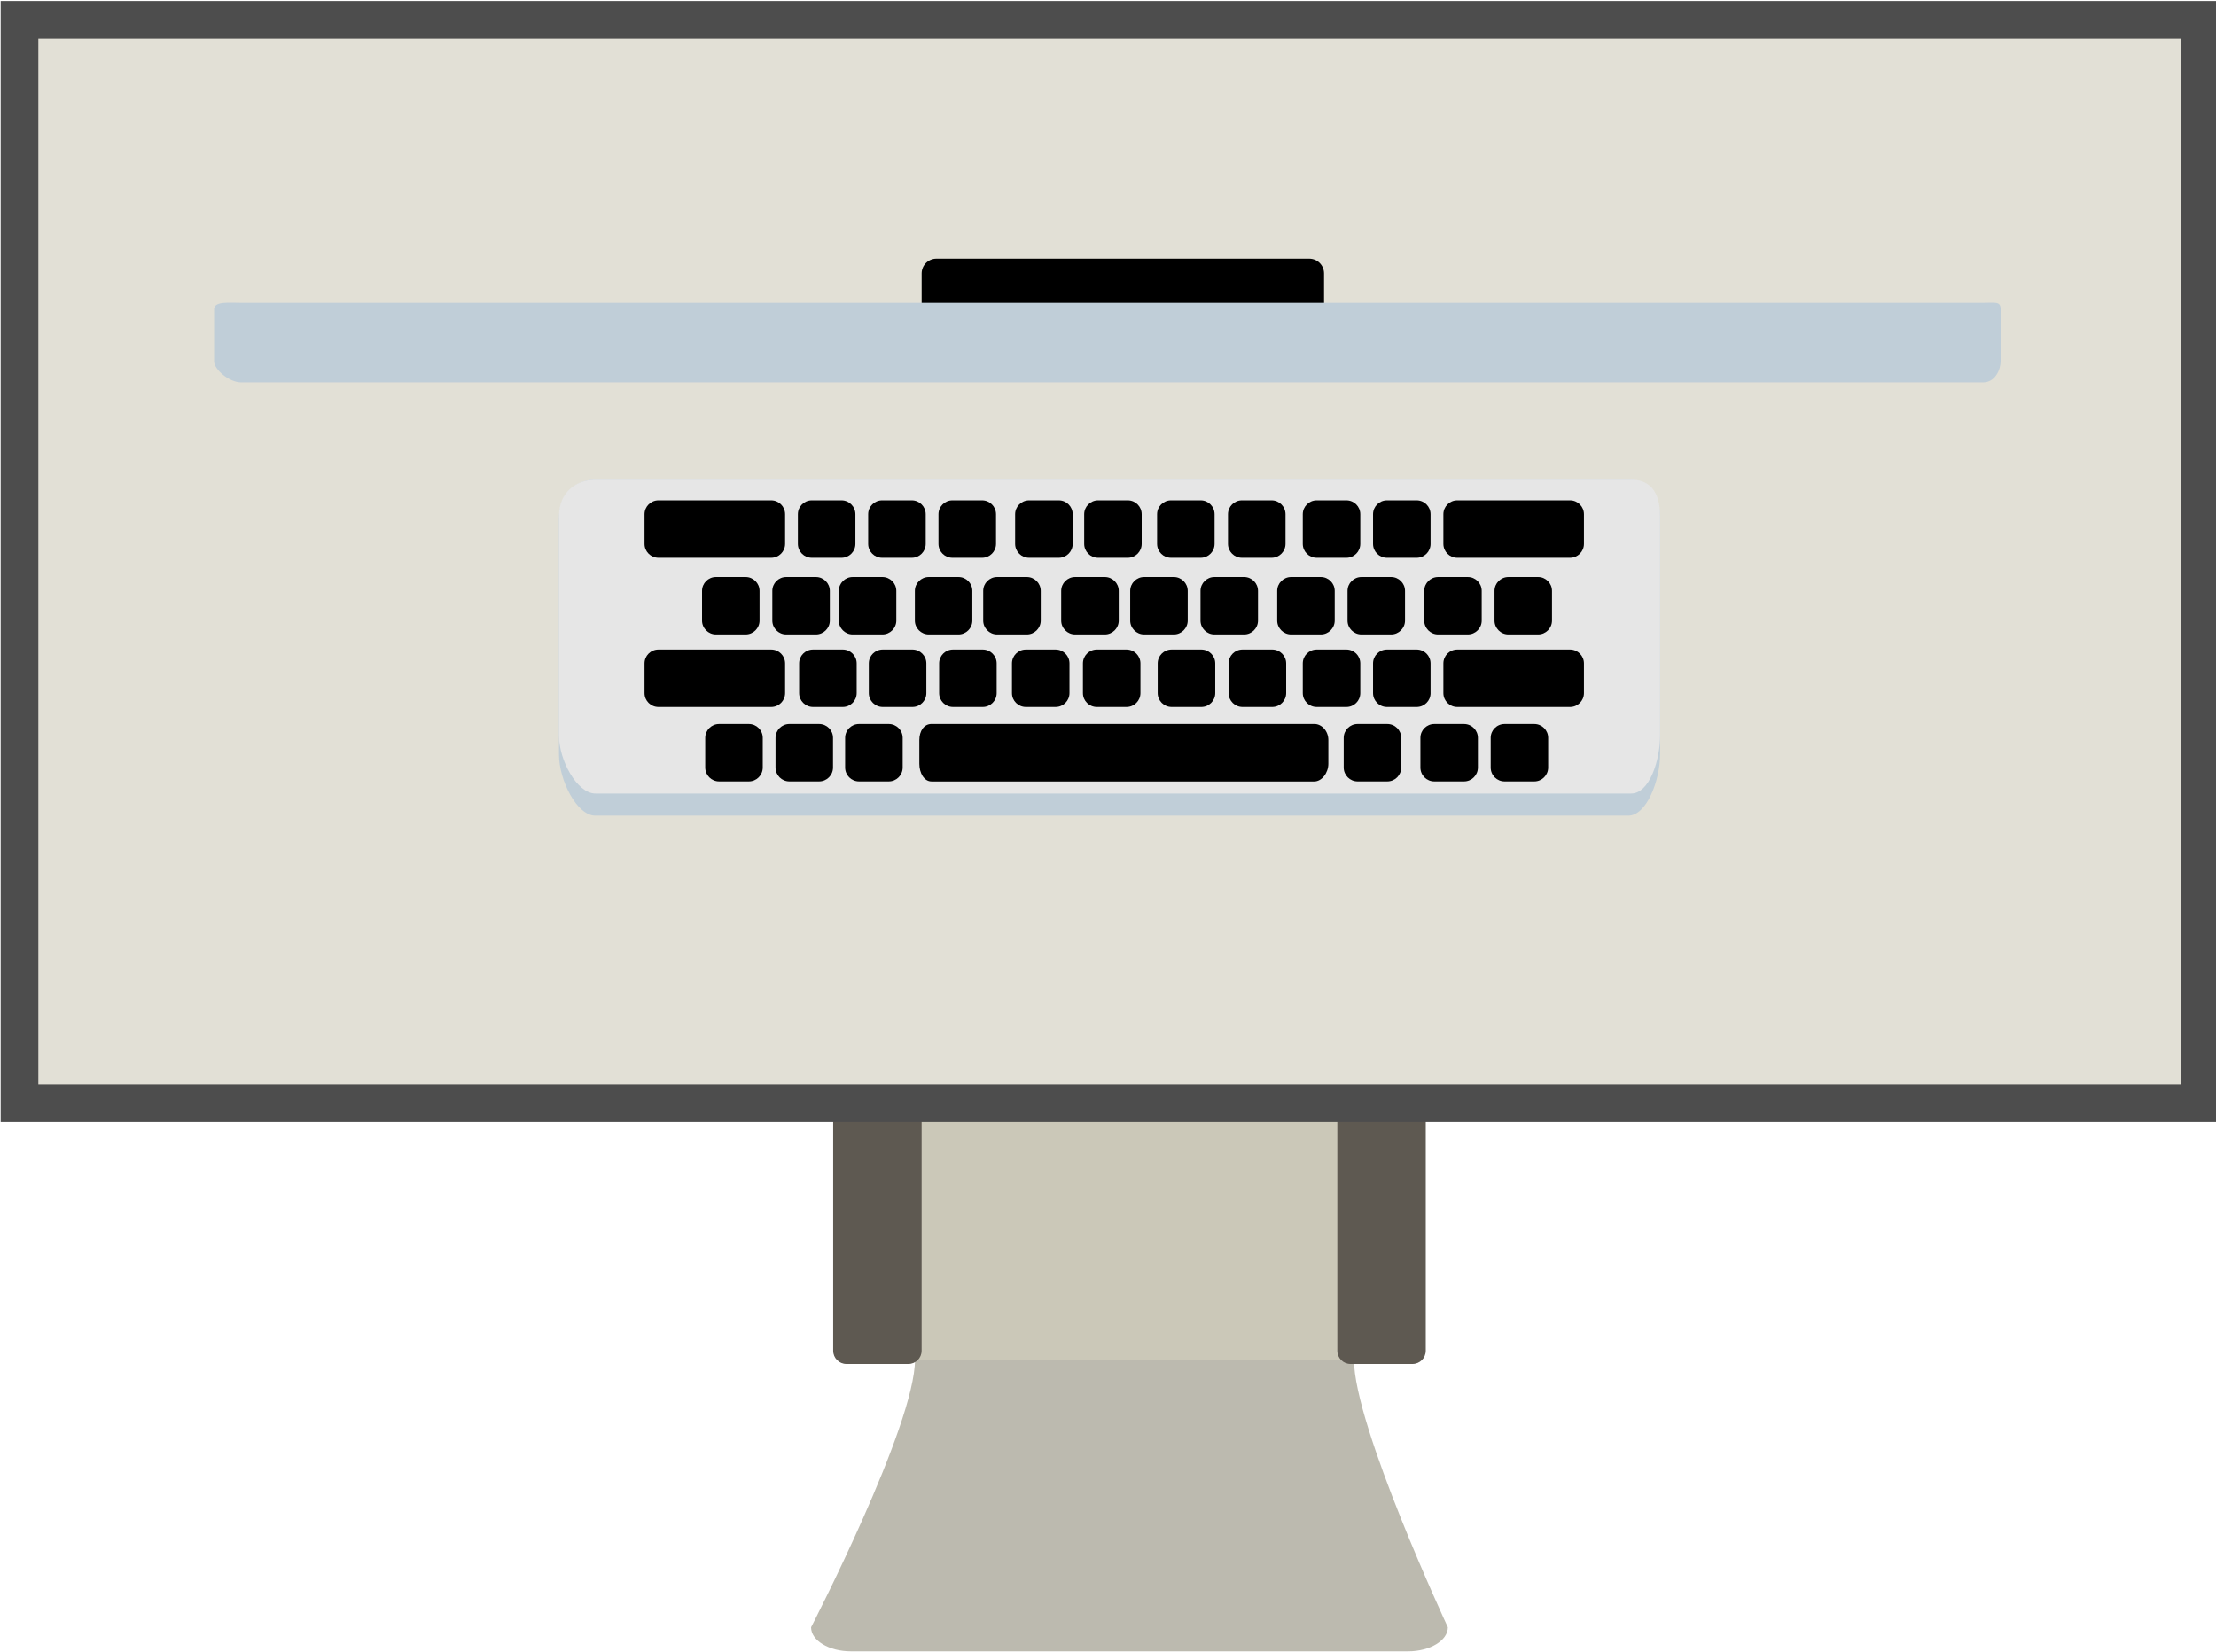
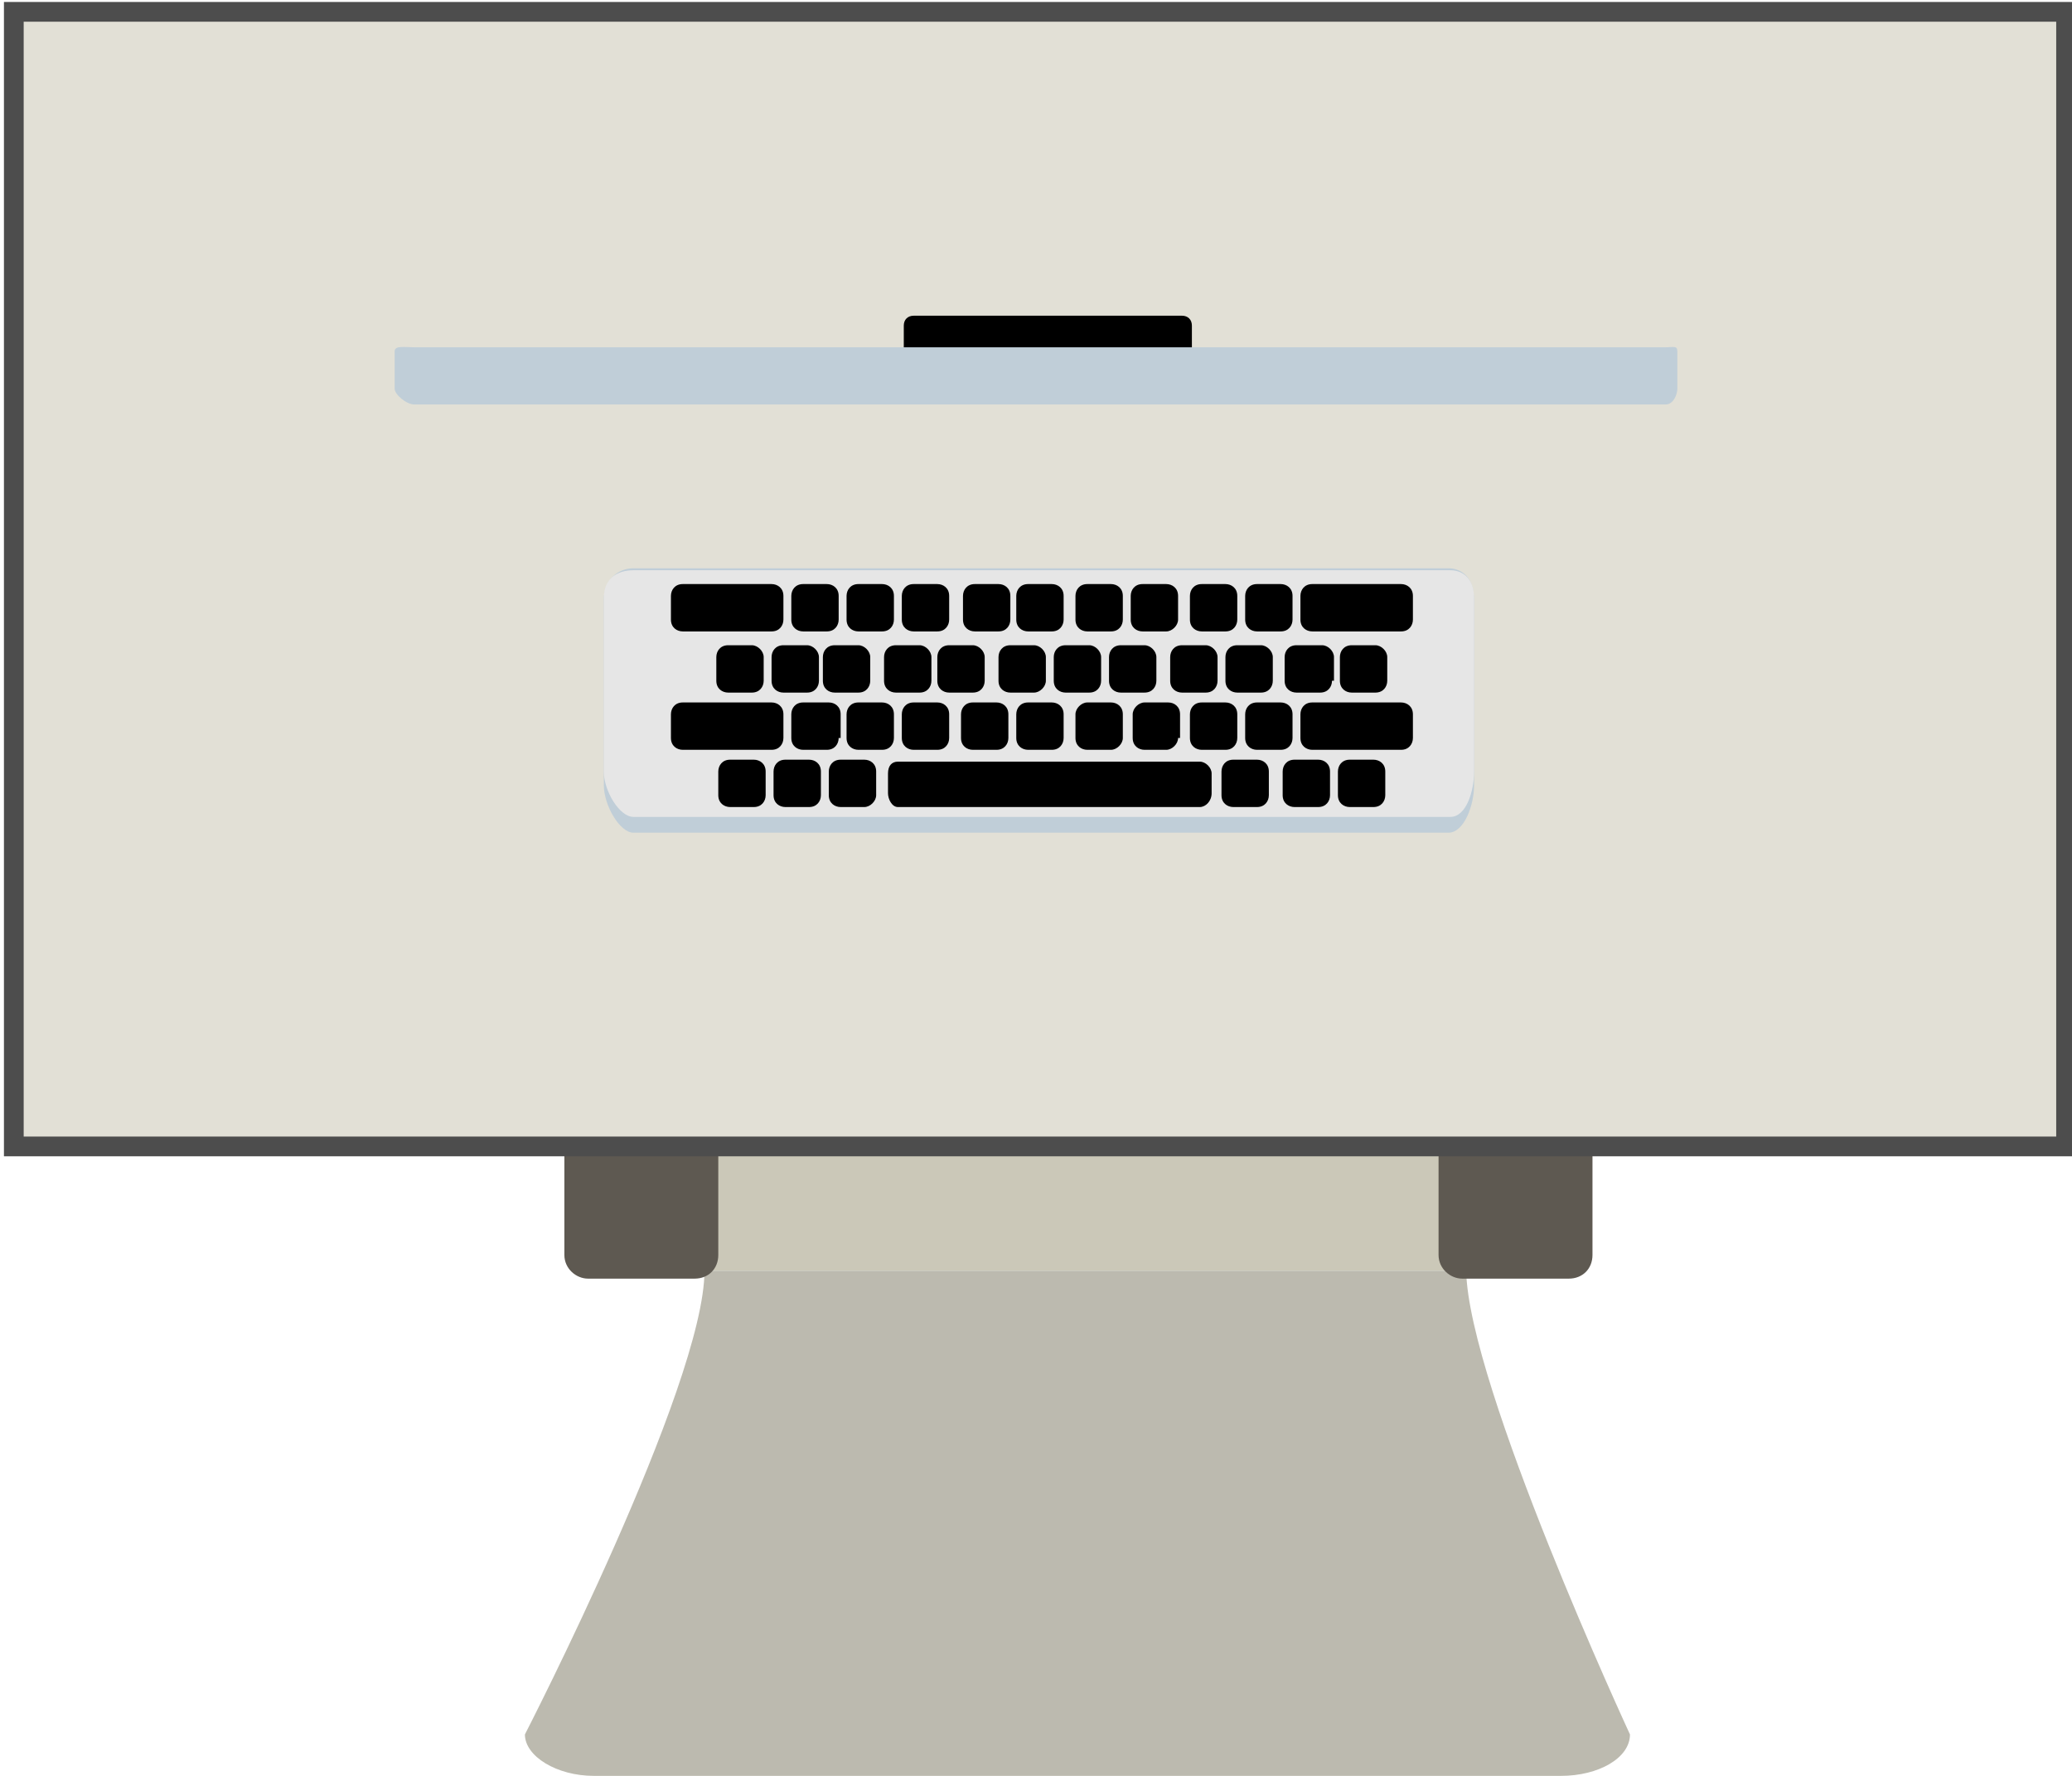
- <svg xmlns="http://www.w3.org/2000/svg" version="1.1" id="图层_1" x="0px" y="0px" width="117.667px" height="87.688px" viewBox="1.583 3.125 117.667 87.688" enable-background="new 1.583 3.125 117.667 87.688" xml:space="preserve">
+ <svg xmlns="http://www.w3.org/2000/svg" version="1.1" id="图层_1" x="0px" y="0px" viewBox="0 0 105 90" style="enable-background:new 0 0 105 90;" xml:space="preserve">
+   <style type="text/css">
+ 	.st0{fill:#CBC8B8;}
+ 	.st1{fill:#BCBAAF;}
+ 	.st2{fill:#5E5951;}
+ 	.st3{fill:#E2E0D6;stroke:#4D4D4D;stroke-miterlimit:10;}
+ 	.st4{fill:#C0CED8;}
+ 	.st5{fill:#E6E6E6;}
+ </style>
  <g id="char">
-     <path fill="#CBC8B8" d="M47.937,51.846c0-1.168,0.242-2.113,1.408-2.113h24.185c1.17,0,1.41,0.945,1.41,2.113c0,0,0,17.609,0,23.48   H47.937C47.937,69.455,47.937,51.846,47.937,51.846z" />
-     <path fill="#BCBAAF" d="M78.463,89.545c0,0.701-0.947,1.277-2.113,1.277H46.764c-1.168,0-2.114-0.576-2.114-1.277   c0,0,5.519-10.695,5.519-14.219h23.307C73.474,78.85,78.463,89.545,78.463,89.545z" />
-     <path fill="#5E5951" d="M72.593,55.602c0-0.389,0.313-0.705,0.704-0.705h3.287c0.39,0,0.705,0.316,0.705,0.705v19.254   c0,0.391-0.315,0.705-0.705,0.705h-3.287c-0.391,0-0.704-0.314-0.704-0.705V55.602z" />
-     <path fill="#5E5951" d="M45.824,55.602c0-0.389,0.315-0.705,0.704-0.705h3.288c0.389,0,0.704,0.316,0.704,0.705v19.254   c0,0.391-0.315,0.705-0.704,0.705h-3.288c-0.389,0-0.704-0.314-0.704-0.705V55.602z" />
+     <path class="st0" d="M32.1,25.5c0-1.9,0.4-3.5,2.3-3.5h40.1c1.9,0,2.3,1.6,2.3,3.5c0,0,0,29.2,0,38.9H32.1   C32.1,54.6,32.1,25.5,32.1,25.5z" />
+     <path class="st1" d="M82.6,87.9c0,1.2-1.6,2.1-3.5,2.1h-49c-1.9,0-3.5-1-3.5-2.1c0,0,9.1-17.7,9.1-23.5h38.6   C74.4,70.2,82.6,87.9,82.6,87.9z" />
+     <path class="st2" d="M72.9,31.7c0-0.6,0.5-1.2,1.2-1.2h5.4c0.6,0,1.2,0.5,1.2,1.2v31.9c0,0.7-0.5,1.2-1.2,1.2h-5.4   c-0.6,0-1.2-0.5-1.2-1.2V31.7z" />
+     <path class="st2" d="M28.6,31.7c0-0.6,0.5-1.2,1.2-1.2h5.4c0.6,0,1.2,0.5,1.2,1.2v31.9c0,0.7-0.5,1.2-1.2,1.2h-5.4   c-0.6,0-1.2-0.5-1.2-1.2V31.7z" />
  </g>
-   <rect x="2.619" y="4.178" fill="#E2E0D6" stroke="#4D4D4D" stroke-width="2" stroke-miterlimit="10" width="115.762" height="57.529" />
+   <rect x="0.7" y="0.6" class="st3" width="104" height="57.5" />
  <g id="keyboard">
-     <path fill="#C0CED8" d="M89.732,43.189c0,1.383-0.716,3.254-1.688,3.254H33.191c-0.972,0-1.927-1.871-1.927-3.254V30.671   c0-1.383,0.955-2.073,1.927-2.073h54.854c0.972,0,1.688,0.69,1.688,2.073V43.189L89.732,43.189z" />
-     <path fill="#E6E6E6" d="M89.732,42.203c0,1.291-0.561,3.064-1.535,3.064h-55c-0.974,0-1.932-1.773-1.932-3.064V30.52   c0-1.29,0.958-1.923,1.932-1.923h55c0.977,0,1.535,0.633,1.535,1.923V42.203z" />
+     <path class="st4" d="M74.7,39.8c0,1-0.5,2.4-1.3,2.4H32.1c-0.7,0-1.5-1.4-1.5-2.4v-9.4c0-1,0.7-1.6,1.5-1.6h41.3   c0.7,0,1.3,0.5,1.3,1.6L74.7,39.8L74.7,39.8z" />
+     <path class="st5" d="M74.7,39.1c0,1-0.4,2.3-1.2,2.3H32.1c-0.7,0-1.5-1.3-1.5-2.3v-8.8c0-1,0.7-1.4,1.5-1.4h41.4   c0.7,0,1.2,0.5,1.2,1.4C74.7,30.3,74.7,39.1,74.7,39.1z" />
    <g id="key">
      <g id="line1_2_">
-         <path d="M85.689,32.009c0,0.408-0.331,0.74-0.738,0.74h-5.988c-0.408,0-0.738-0.332-0.738-0.74v-1.576     c0-0.406,0.33-0.738,0.738-0.738h5.988c0.407,0,0.738,0.332,0.738,0.738V32.009z" />
-         <path d="M47.004,32.009c0,0.408-0.332,0.74-0.738,0.74h-1.578c-0.408,0-0.738-0.332-0.738-0.74v-1.576     c0-0.406,0.33-0.738,0.738-0.738h1.578c0.406,0,0.738,0.332,0.738,0.738V32.009z" />
-         <path d="M50.737,32.009c0,0.408-0.331,0.74-0.739,0.74h-1.576c-0.409,0-0.74-0.332-0.74-0.74v-1.576     c0-0.406,0.332-0.738,0.74-0.738h1.576c0.408,0,0.739,0.332,0.739,0.738V32.009z" />
-         <path d="M54.47,32.009c0,0.408-0.331,0.74-0.739,0.74h-1.577c-0.407,0-0.739-0.332-0.739-0.74v-1.576     c0-0.406,0.332-0.738,0.739-0.738h1.577c0.408,0,0.739,0.332,0.739,0.738V32.009z" />
-         <path d="M58.541,32.009c0,0.408-0.33,0.74-0.739,0.74h-1.577c-0.408,0-0.74-0.332-0.74-0.74v-1.576     c0-0.406,0.332-0.738,0.74-0.738h1.577c0.409,0,0.739,0.332,0.739,0.738V32.009z" />
-         <path d="M62.205,32.009c0,0.408-0.33,0.74-0.738,0.74H59.89c-0.407,0-0.738-0.332-0.738-0.74v-1.576     c0-0.406,0.332-0.738,0.738-0.738h1.577c0.408,0,0.738,0.332,0.738,0.738V32.009z" />
-         <path d="M66.076,32.009c0,0.408-0.33,0.74-0.738,0.74h-1.575c-0.409,0-0.74-0.332-0.74-0.74v-1.576     c0-0.406,0.331-0.738,0.74-0.738h1.575c0.408,0,0.738,0.332,0.738,0.738V32.009z" />
-         <path d="M69.842,32.009c0,0.408-0.334,0.74-0.739,0.74h-1.577c-0.406,0-0.738-0.332-0.738-0.74v-1.576     c0-0.406,0.332-0.738,0.738-0.738h1.577c0.405,0,0.739,0.332,0.739,0.738V32.009z" />
-         <path d="M73.813,32.009c0,0.408-0.33,0.74-0.738,0.74h-1.578c-0.406,0-0.738-0.332-0.738-0.74v-1.576     c0-0.406,0.332-0.738,0.738-0.738h1.578c0.408,0,0.738,0.332,0.738,0.738V32.009z" />
-         <path d="M77.545,32.009c0,0.408-0.33,0.74-0.737,0.74H75.23c-0.409,0-0.74-0.332-0.74-0.74v-1.576     c0-0.406,0.331-0.738,0.74-0.738h1.577c0.407,0,0.737,0.332,0.737,0.738V32.009z" />
-         <path d="M43.271,32.009c0,0.408-0.331,0.74-0.739,0.74h-5.986c-0.409,0-0.74-0.332-0.74-0.74v-1.576     c0-0.406,0.331-0.738,0.74-0.738h5.986c0.409,0,0.739,0.332,0.739,0.738V32.009z" />
+         <path d="M71.6,31.4c0,0.3-0.2,0.6-0.6,0.6h-4.5c-0.3,0-0.6-0.2-0.6-0.6v-1.2c0-0.3,0.2-0.6,0.6-0.6h4.5c0.3,0,0.6,0.2,0.6,0.6     V31.4z" />
+         <path d="M42.5,31.4c0,0.3-0.2,0.6-0.6,0.6h-1.2c-0.3,0-0.6-0.2-0.6-0.6v-1.2c0-0.3,0.2-0.6,0.6-0.6h1.2c0.3,0,0.6,0.2,0.6,0.6     V31.4z" />
+         <path d="M45.3,31.4c0,0.3-0.2,0.6-0.6,0.6h-1.2c-0.3,0-0.6-0.2-0.6-0.6v-1.2c0-0.3,0.2-0.6,0.6-0.6h1.2c0.3,0,0.6,0.2,0.6,0.6     V31.4z" />
+         <path d="M48.1,31.4c0,0.3-0.2,0.6-0.6,0.6h-1.2c-0.3,0-0.6-0.2-0.6-0.6v-1.2c0-0.3,0.2-0.6,0.6-0.6h1.2c0.3,0,0.6,0.2,0.6,0.6     V31.4z" />
+         <path d="M51.2,31.4c0,0.3-0.2,0.6-0.6,0.6h-1.2c-0.3,0-0.6-0.2-0.6-0.6v-1.2c0-0.3,0.2-0.6,0.6-0.6h1.2c0.3,0,0.6,0.2,0.6,0.6     V31.4z" />
+         <path d="M53.9,31.4c0,0.3-0.2,0.6-0.6,0.6h-1.2c-0.3,0-0.6-0.2-0.6-0.6v-1.2c0-0.3,0.2-0.6,0.6-0.6h1.2c0.3,0,0.6,0.2,0.6,0.6     V31.4L53.9,31.4z" />
+         <path d="M56.9,31.4c0,0.3-0.2,0.6-0.6,0.6h-1.2c-0.3,0-0.6-0.2-0.6-0.6v-1.2c0-0.3,0.2-0.6,0.6-0.6h1.2c0.3,0,0.6,0.2,0.6,0.6     V31.4z" />
+         <path d="M59.7,31.4c0,0.3-0.3,0.6-0.6,0.6h-1.2c-0.3,0-0.6-0.2-0.6-0.6v-1.2c0-0.3,0.2-0.6,0.6-0.6h1.2c0.3,0,0.6,0.2,0.6,0.6     V31.4z" />
+         <path d="M62.7,31.4c0,0.3-0.2,0.6-0.6,0.6h-1.2c-0.3,0-0.6-0.2-0.6-0.6v-1.2c0-0.3,0.2-0.6,0.6-0.6h1.2c0.3,0,0.6,0.2,0.6,0.6     L62.7,31.4L62.7,31.4z" />
+         <path d="M65.5,31.4c0,0.3-0.2,0.6-0.6,0.6h-1.2c-0.3,0-0.6-0.2-0.6-0.6v-1.2c0-0.3,0.2-0.6,0.6-0.6h1.2c0.3,0,0.6,0.2,0.6,0.6     V31.4L65.5,31.4z" />
+         <path d="M39.7,31.4c0,0.3-0.2,0.6-0.6,0.6h-4.5c-0.3,0-0.6-0.2-0.6-0.6v-1.2c0-0.3,0.2-0.6,0.6-0.6h4.5c0.3,0,0.6,0.2,0.6,0.6     L39.7,31.4L39.7,31.4z" />
      </g>
      <g id="line2">
-         <path d="M41.914,36.082c0,0.406-0.332,0.738-0.74,0.738h-1.575c-0.408,0-0.739-0.332-0.739-0.738v-1.576     c0-0.407,0.331-0.74,0.739-0.74h1.575c0.408,0,0.74,0.333,0.74,0.74V36.082z" />
-         <path d="M45.646,36.082c0,0.406-0.332,0.738-0.738,0.738H43.33c-0.408,0-0.738-0.332-0.738-0.738v-1.576     c0-0.407,0.33-0.74,0.738-0.74h1.578c0.407,0,0.738,0.333,0.738,0.74V36.082z" />
-         <path d="M49.176,36.082c0,0.406-0.332,0.738-0.74,0.738h-1.576c-0.408,0-0.738-0.332-0.738-0.738v-1.576     c0-0.407,0.33-0.74,0.738-0.74h1.576c0.408,0,0.74,0.333,0.74,0.74V36.082z" />
-         <path d="M53.213,36.082c0,0.406-0.332,0.738-0.736,0.738h-1.578c-0.406,0-0.738-0.332-0.738-0.738v-1.576     c0-0.407,0.332-0.74,0.738-0.74h1.578c0.408,0,0.736,0.333,0.736,0.74V36.082z" />
-         <path d="M56.845,36.082c0,0.406-0.332,0.738-0.739,0.738h-1.578c-0.406,0-0.738-0.332-0.738-0.738v-1.576     c0-0.407,0.332-0.74,0.738-0.74h1.578c0.408,0,0.739,0.333,0.739,0.74V36.082z" />
-         <path d="M60.987,36.082c0,0.406-0.333,0.738-0.739,0.738H58.67c-0.408,0-0.739-0.332-0.739-0.738v-1.576     c0-0.407,0.332-0.74,0.739-0.74h1.578c0.406,0,0.739,0.333,0.739,0.74V36.082z" />
-         <path d="M64.649,36.082c0,0.406-0.331,0.738-0.737,0.738h-1.578c-0.407,0-0.739-0.332-0.739-0.738v-1.576     c0-0.407,0.332-0.74,0.739-0.74h1.578c0.406,0,0.737,0.333,0.737,0.74V36.082z" />
-         <path d="M68.381,36.082c0,0.406-0.328,0.738-0.737,0.738h-1.578c-0.405,0-0.737-0.332-0.737-0.738v-1.576     c0-0.407,0.332-0.74,0.737-0.74h1.578c0.409,0,0.737,0.333,0.737,0.74V36.082z" />
-         <path d="M72.455,36.082c0,0.406-0.332,0.738-0.74,0.738H70.14c-0.407,0-0.739-0.332-0.739-0.738v-1.576     c0-0.407,0.332-0.74,0.739-0.74h1.575c0.408,0,0.74,0.333,0.74,0.74V36.082z" />
-         <path d="M76.188,36.082c0,0.406-0.332,0.738-0.739,0.738h-1.574c-0.41,0-0.74-0.332-0.74-0.738v-1.576     c0-0.407,0.33-0.74,0.74-0.74h1.574c0.407,0,0.739,0.333,0.739,0.74V36.082z" />
-         <path d="M80.26,36.082c0,0.406-0.329,0.738-0.738,0.738h-1.576c-0.408,0-0.738-0.332-0.738-0.738v-1.576     c0-0.407,0.33-0.74,0.738-0.74h1.576c0.409,0,0.738,0.333,0.738,0.74V36.082z" />
-         <path d="M83.992,36.082c0,0.406-0.33,0.738-0.736,0.738h-1.577c-0.41,0-0.739-0.332-0.739-0.738v-1.576     c0-0.407,0.329-0.74,0.739-0.74h1.577c0.406,0,0.736,0.333,0.736,0.74V36.082z" />
+         <path d="M38.7,34.5c0,0.3-0.2,0.6-0.6,0.6h-1.2c-0.3,0-0.6-0.2-0.6-0.6v-1.2c0-0.3,0.2-0.6,0.6-0.6h1.2c0.3,0,0.6,0.3,0.6,0.6     V34.5z" />
+         <path d="M41.5,34.5c0,0.3-0.2,0.6-0.6,0.6h-1.2c-0.3,0-0.6-0.2-0.6-0.6v-1.2c0-0.3,0.2-0.6,0.6-0.6h1.2c0.3,0,0.6,0.3,0.6,0.6     V34.5z" />
+         <path d="M44.1,34.5c0,0.3-0.2,0.6-0.6,0.6h-1.2c-0.3,0-0.6-0.2-0.6-0.6v-1.2c0-0.3,0.2-0.6,0.6-0.6h1.2c0.3,0,0.6,0.3,0.6,0.6     V34.5z" />
+         <path d="M47.2,34.5c0,0.3-0.2,0.6-0.6,0.6h-1.2c-0.3,0-0.6-0.2-0.6-0.6v-1.2c0-0.3,0.2-0.6,0.6-0.6h1.2c0.3,0,0.6,0.3,0.6,0.6     V34.5z" />
+         <path d="M49.9,34.5c0,0.3-0.2,0.6-0.6,0.6h-1.2c-0.3,0-0.6-0.2-0.6-0.6v-1.2c0-0.3,0.2-0.6,0.6-0.6h1.2c0.3,0,0.6,0.3,0.6,0.6     V34.5z" />
+         <path d="M53,34.5c0,0.3-0.3,0.6-0.6,0.6h-1.2c-0.3,0-0.6-0.2-0.6-0.6v-1.2c0-0.3,0.2-0.6,0.6-0.6h1.2c0.3,0,0.6,0.3,0.6,0.6V34.5     z" />
+         <path d="M55.8,34.5c0,0.3-0.2,0.6-0.6,0.6H54c-0.3,0-0.6-0.2-0.6-0.6v-1.2c0-0.3,0.2-0.6,0.6-0.6h1.2c0.3,0,0.6,0.3,0.6,0.6V34.5     z" />
+         <path d="M58.6,34.5c0,0.3-0.2,0.6-0.6,0.6h-1.2c-0.3,0-0.6-0.2-0.6-0.6v-1.2c0-0.3,0.2-0.6,0.6-0.6H58c0.3,0,0.6,0.3,0.6,0.6     V34.5z" />
+         <path d="M61.7,34.5c0,0.3-0.2,0.6-0.6,0.6h-1.2c-0.3,0-0.6-0.2-0.6-0.6v-1.2c0-0.3,0.2-0.6,0.6-0.6h1.2c0.3,0,0.6,0.3,0.6,0.6     V34.5L61.7,34.5z" />
+         <path d="M64.5,34.5c0,0.3-0.2,0.6-0.6,0.6h-1.2c-0.3,0-0.6-0.2-0.6-0.6v-1.2c0-0.3,0.2-0.6,0.6-0.6h1.2c0.3,0,0.6,0.3,0.6,0.6     V34.5z" />
+         <path d="M67.5,34.5c0,0.3-0.2,0.6-0.6,0.6h-1.2c-0.3,0-0.6-0.2-0.6-0.6v-1.2c0-0.3,0.2-0.6,0.6-0.6H67c0.3,0,0.6,0.3,0.6,0.6     V34.5z" />
+         <path d="M70.3,34.5c0,0.3-0.2,0.6-0.6,0.6h-1.2c-0.3,0-0.6-0.2-0.6-0.6v-1.2c0-0.3,0.2-0.6,0.6-0.6h1.2c0.3,0,0.6,0.3,0.6,0.6     C70.3,33.3,70.3,34.5,70.3,34.5z" />
      </g>
      <g id="line3_2_">
-         <path d="M85.689,39.934c0,0.408-0.331,0.738-0.738,0.738h-5.988c-0.408,0-0.738-0.33-0.738-0.738v-1.576     c0-0.409,0.33-0.739,0.738-0.739h5.988c0.407,0,0.738,0.332,0.738,0.739V39.934z" />
-         <path d="M47.071,39.934c0,0.408-0.331,0.738-0.739,0.738h-1.576c-0.408,0-0.74-0.33-0.74-0.738v-1.576     c0-0.409,0.332-0.739,0.74-0.739h1.576c0.408,0,0.739,0.332,0.739,0.739V39.934z" />
-         <path d="M50.771,39.934c0,0.408-0.332,0.738-0.739,0.738h-1.576c-0.408,0-0.74-0.33-0.74-0.738v-1.576     c0-0.409,0.332-0.739,0.74-0.739h1.576c0.407,0,0.739,0.332,0.739,0.739V39.934z" />
-         <path d="M54.504,39.934c0,0.408-0.332,0.738-0.739,0.738h-1.577c-0.408,0-0.738-0.33-0.738-0.738v-1.576     c0-0.409,0.332-0.739,0.738-0.739h1.577c0.407,0,0.739,0.332,0.739,0.739V39.934z" />
-         <path d="M58.371,39.934c0,0.408-0.33,0.738-0.738,0.738h-1.576c-0.409,0-0.74-0.33-0.74-0.738v-1.576     c0-0.409,0.332-0.739,0.74-0.739h1.576c0.408,0,0.738,0.332,0.738,0.739V39.934z" />
-         <path d="M62.139,39.934c0,0.408-0.331,0.738-0.739,0.738h-1.575c-0.41,0-0.74-0.33-0.74-0.738v-1.576     c0-0.409,0.33-0.739,0.74-0.739h1.575c0.408,0,0.739,0.332,0.739,0.739V39.934z" />
-         <path d="M66.111,39.934c0,0.408-0.333,0.738-0.74,0.738h-1.576c-0.407,0-0.74-0.33-0.74-0.738v-1.576     c0-0.409,0.333-0.739,0.74-0.739h1.576c0.407,0,0.74,0.332,0.74,0.739V39.934z" />
-         <path d="M69.877,39.934c0,0.408-0.334,0.738-0.74,0.738h-1.578c-0.405,0-0.738-0.33-0.738-0.738v-1.576     c0-0.409,0.333-0.739,0.738-0.739h1.578c0.406,0,0.74,0.332,0.74,0.739V39.934z" />
-         <path d="M73.813,39.934c0,0.408-0.33,0.738-0.738,0.738h-1.578c-0.406,0-0.738-0.33-0.738-0.738v-1.576     c0-0.409,0.332-0.739,0.738-0.739h1.578c0.408,0,0.738,0.332,0.738,0.739V39.934z" />
-         <path d="M77.545,39.934c0,0.408-0.33,0.738-0.737,0.738H75.23c-0.409,0-0.74-0.33-0.74-0.738v-1.576     c0-0.409,0.331-0.739,0.74-0.739h1.577c0.407,0,0.737,0.332,0.737,0.739V39.934z" />
-         <path d="M43.271,39.934c0,0.408-0.331,0.738-0.739,0.738h-5.986c-0.409,0-0.74-0.33-0.74-0.738v-1.576     c0-0.409,0.331-0.739,0.74-0.739h5.986c0.409,0,0.739,0.332,0.739,0.739V39.934z" />
+         <path d="M71.6,37.4c0,0.3-0.2,0.6-0.6,0.6h-4.5c-0.3,0-0.6-0.2-0.6-0.6v-1.2c0-0.3,0.2-0.6,0.6-0.6h4.5c0.3,0,0.6,0.2,0.6,0.6     V37.4z" />
+         <path d="M42.5,37.4c0,0.3-0.2,0.6-0.6,0.6h-1.2c-0.3,0-0.6-0.2-0.6-0.6v-1.2c0-0.3,0.2-0.6,0.6-0.6H42c0.3,0,0.6,0.2,0.6,0.6     V37.4z" />
+         <path d="M45.3,37.4c0,0.3-0.2,0.6-0.6,0.6h-1.2c-0.3,0-0.6-0.2-0.6-0.6v-1.2c0-0.3,0.2-0.6,0.6-0.6h1.2c0.3,0,0.6,0.2,0.6,0.6     V37.4z" />
+         <path d="M48.1,37.4c0,0.3-0.2,0.6-0.6,0.6h-1.2c-0.3,0-0.6-0.2-0.6-0.6v-1.2c0-0.3,0.2-0.6,0.6-0.6h1.2c0.3,0,0.6,0.2,0.6,0.6     V37.4z" />
+         <path d="M51.1,37.4c0,0.3-0.2,0.6-0.6,0.6h-1.2c-0.3,0-0.6-0.2-0.6-0.6v-1.2c0-0.3,0.2-0.6,0.6-0.6h1.2c0.3,0,0.6,0.2,0.6,0.6     V37.4z" />
+         <path d="M53.9,37.4c0,0.3-0.2,0.6-0.6,0.6h-1.2c-0.3,0-0.6-0.2-0.6-0.6v-1.2c0-0.3,0.2-0.6,0.6-0.6h1.2c0.3,0,0.6,0.2,0.6,0.6     V37.4z" />
+         <path d="M56.9,37.4c0,0.3-0.3,0.6-0.6,0.6h-1.2c-0.3,0-0.6-0.2-0.6-0.6v-1.2c0-0.3,0.3-0.6,0.6-0.6h1.2c0.3,0,0.6,0.2,0.6,0.6     V37.4z" />
+         <path d="M59.7,37.4c0,0.3-0.3,0.6-0.6,0.6H58c-0.3,0-0.6-0.2-0.6-0.6v-1.2c0-0.3,0.3-0.6,0.6-0.6h1.2c0.3,0,0.6,0.2,0.6,0.6V37.4     z" />
+         <path d="M62.7,37.4c0,0.3-0.2,0.6-0.6,0.6h-1.2c-0.3,0-0.6-0.2-0.6-0.6v-1.2c0-0.3,0.2-0.6,0.6-0.6h1.2c0.3,0,0.6,0.2,0.6,0.6     L62.7,37.4L62.7,37.4z" />
+         <path d="M65.5,37.4c0,0.3-0.2,0.6-0.6,0.6h-1.2c-0.3,0-0.6-0.2-0.6-0.6v-1.2c0-0.3,0.2-0.6,0.6-0.6h1.2c0.3,0,0.6,0.2,0.6,0.6     V37.4L65.5,37.4z" />
+         <path d="M39.7,37.4c0,0.3-0.2,0.6-0.6,0.6h-4.5c-0.3,0-0.6-0.2-0.6-0.6v-1.2c0-0.3,0.2-0.6,0.6-0.6h4.5c0.3,0,0.6,0.2,0.6,0.6     L39.7,37.4L39.7,37.4z" />
      </g>
      <g id="line4">
-         <path d="M42.084,43.885c0,0.41-0.332,0.74-0.74,0.74h-1.576c-0.408,0-0.739-0.33-0.739-0.74v-1.574     c0-0.408,0.332-0.738,0.739-0.738h1.576c0.408,0,0.74,0.33,0.74,0.738V43.885z" />
-         <path d="M45.815,43.885c0,0.41-0.332,0.74-0.739,0.74H43.5c-0.407,0-0.738-0.33-0.738-0.74v-1.574     c0-0.408,0.331-0.738,0.738-0.738h1.576c0.407,0,0.739,0.33,0.739,0.738V43.885z" />
-         <path d="M49.514,43.885c0,0.41-0.333,0.74-0.74,0.74h-1.577c-0.407,0-0.739-0.33-0.739-0.74v-1.574     c0-0.408,0.332-0.738,0.739-0.738h1.577c0.407,0,0.74,0.33,0.74,0.738V43.885z" />
-         <path d="M75.986,43.885c0,0.41-0.33,0.74-0.74,0.74H73.67c-0.407,0-0.738-0.33-0.738-0.74v-1.574     c0-0.408,0.331-0.738,0.738-0.738h1.576c0.41,0,0.74,0.33,0.74,0.738V43.885z" />
-         <path d="M80.058,43.885c0,0.41-0.33,0.74-0.74,0.74h-1.575c-0.408,0-0.738-0.33-0.738-0.74v-1.574     c0-0.408,0.33-0.738,0.738-0.738h1.575c0.41,0,0.74,0.33,0.74,0.738V43.885z" />
-         <path d="M83.789,43.885c0,0.41-0.33,0.74-0.737,0.74h-1.576c-0.41,0-0.739-0.33-0.739-0.74v-1.574     c0-0.408,0.329-0.738,0.739-0.738h1.576c0.407,0,0.737,0.33,0.737,0.738V43.885z" />
-         <path d="M72.117,43.691c0,0.467-0.34,0.936-0.748,0.936H51.047c-0.408,0-0.648-0.469-0.648-0.936v-1.266     c0-0.469,0.24-0.854,0.648-0.854h20.322c0.408,0,0.748,0.387,0.748,0.854V43.691L72.117,43.691z" />
+         <path d="M38.8,40.3c0,0.3-0.2,0.6-0.6,0.6h-1.2c-0.3,0-0.6-0.2-0.6-0.6v-1.2c0-0.3,0.2-0.6,0.6-0.6h1.2c0.3,0,0.6,0.2,0.6,0.6     V40.3z" />
+         <path d="M41.6,40.3c0,0.3-0.2,0.6-0.6,0.6h-1.2c-0.3,0-0.6-0.2-0.6-0.6v-1.2c0-0.3,0.2-0.6,0.6-0.6H41c0.3,0,0.6,0.2,0.6,0.6     V40.3z" />
+         <path d="M44.4,40.3c0,0.3-0.3,0.6-0.6,0.6h-1.2c-0.3,0-0.6-0.2-0.6-0.6v-1.2c0-0.3,0.2-0.6,0.6-0.6h1.2c0.3,0,0.6,0.2,0.6,0.6     V40.3z" />
+         <path d="M64.3,40.3c0,0.3-0.2,0.6-0.6,0.6h-1.2c-0.3,0-0.6-0.2-0.6-0.6v-1.2c0-0.3,0.2-0.6,0.6-0.6h1.2c0.3,0,0.6,0.2,0.6,0.6     L64.3,40.3L64.3,40.3z" />
+         <path d="M67.4,40.3c0,0.3-0.2,0.6-0.6,0.6h-1.2c-0.3,0-0.6-0.2-0.6-0.6v-1.2c0-0.3,0.2-0.6,0.6-0.6h1.2c0.3,0,0.6,0.2,0.6,0.6     V40.3z" />
+         <path d="M70.2,40.3c0,0.3-0.2,0.6-0.6,0.6h-1.2c-0.3,0-0.6-0.2-0.6-0.6v-1.2c0-0.3,0.2-0.6,0.6-0.6h1.2c0.3,0,0.6,0.2,0.6,0.6     V40.3z" />
+         <path d="M61.4,40.2c0,0.4-0.3,0.7-0.6,0.7H45.5c-0.3,0-0.5-0.4-0.5-0.7v-1c0-0.4,0.2-0.6,0.5-0.6h15.3c0.3,0,0.6,0.3,0.6,0.6     L61.4,40.2L61.4,40.2z" />
      </g>
    </g>
  </g>
  <g id="monitor">
-     <path d="M71.888,20.766c0,0.437-0.353,0.789-0.787,0.789H51.308c-0.435,0-0.787-0.353-0.787-0.789v-3.119   c0-0.436,0.353-0.788,0.787-0.788h19.793c0.437,0,0.787,0.353,0.787,0.788V20.766z" />
-     <path fill="#C0CED8" d="M107.814,22.309c0,0.437-0.286,1.124-0.931,1.124h-92.49c-0.646,0-1.442-0.688-1.442-1.124v-2.76   c0-0.435,0.797-0.343,1.442-0.343h92.49c0.645,0,0.931-0.092,0.931,0.343V22.309L107.814,22.309z" />
+     <path d="M60.4,18.6c0,0.3-0.2,0.5-0.5,0.5H46.3c-0.3,0-0.5-0.2-0.5-0.5v-2.1c0-0.3,0.2-0.5,0.5-0.5h13.6c0.3,0,0.5,0.2,0.5,0.5   L60.4,18.6L60.4,18.6z" />
+     <path class="st4" d="M85,19.7c0,0.3-0.2,0.8-0.6,0.8H21c-0.4,0-1-0.5-1-0.8v-1.9c0-0.3,0.5-0.2,1-0.2h63.4c0.4,0,0.6-0.1,0.6,0.2   V19.7L85,19.7z" />
  </g>
</svg>
